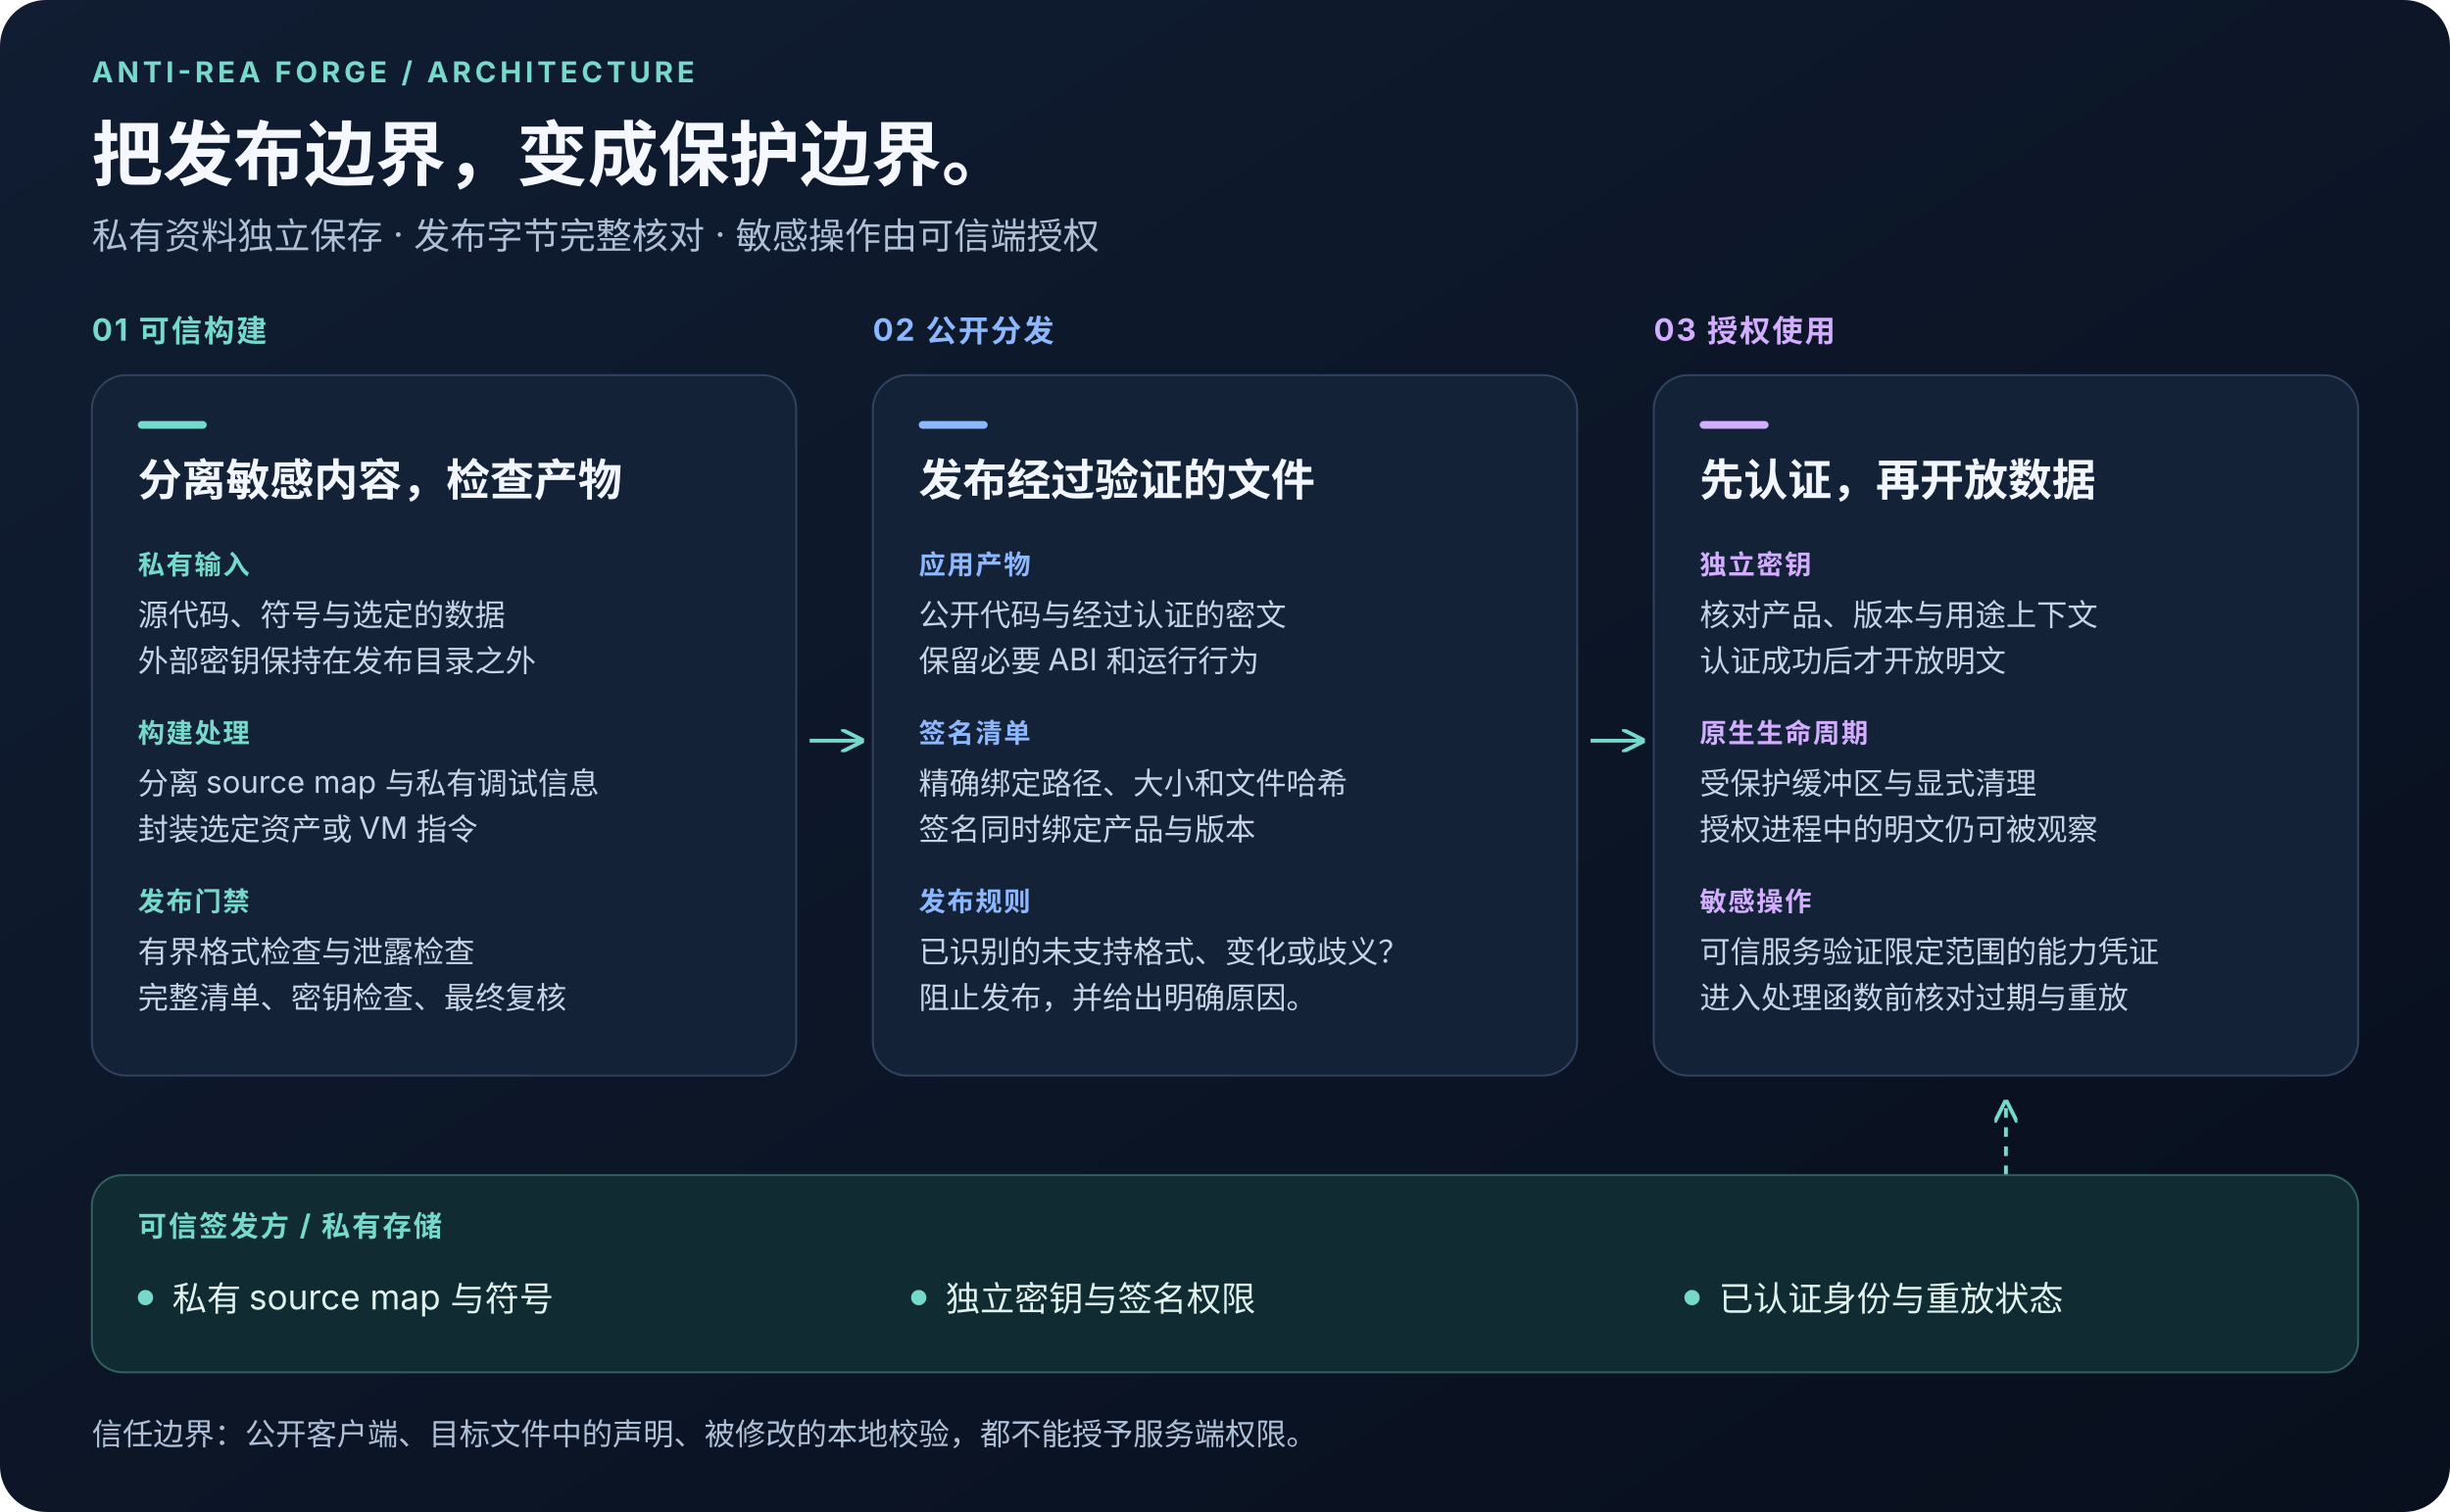
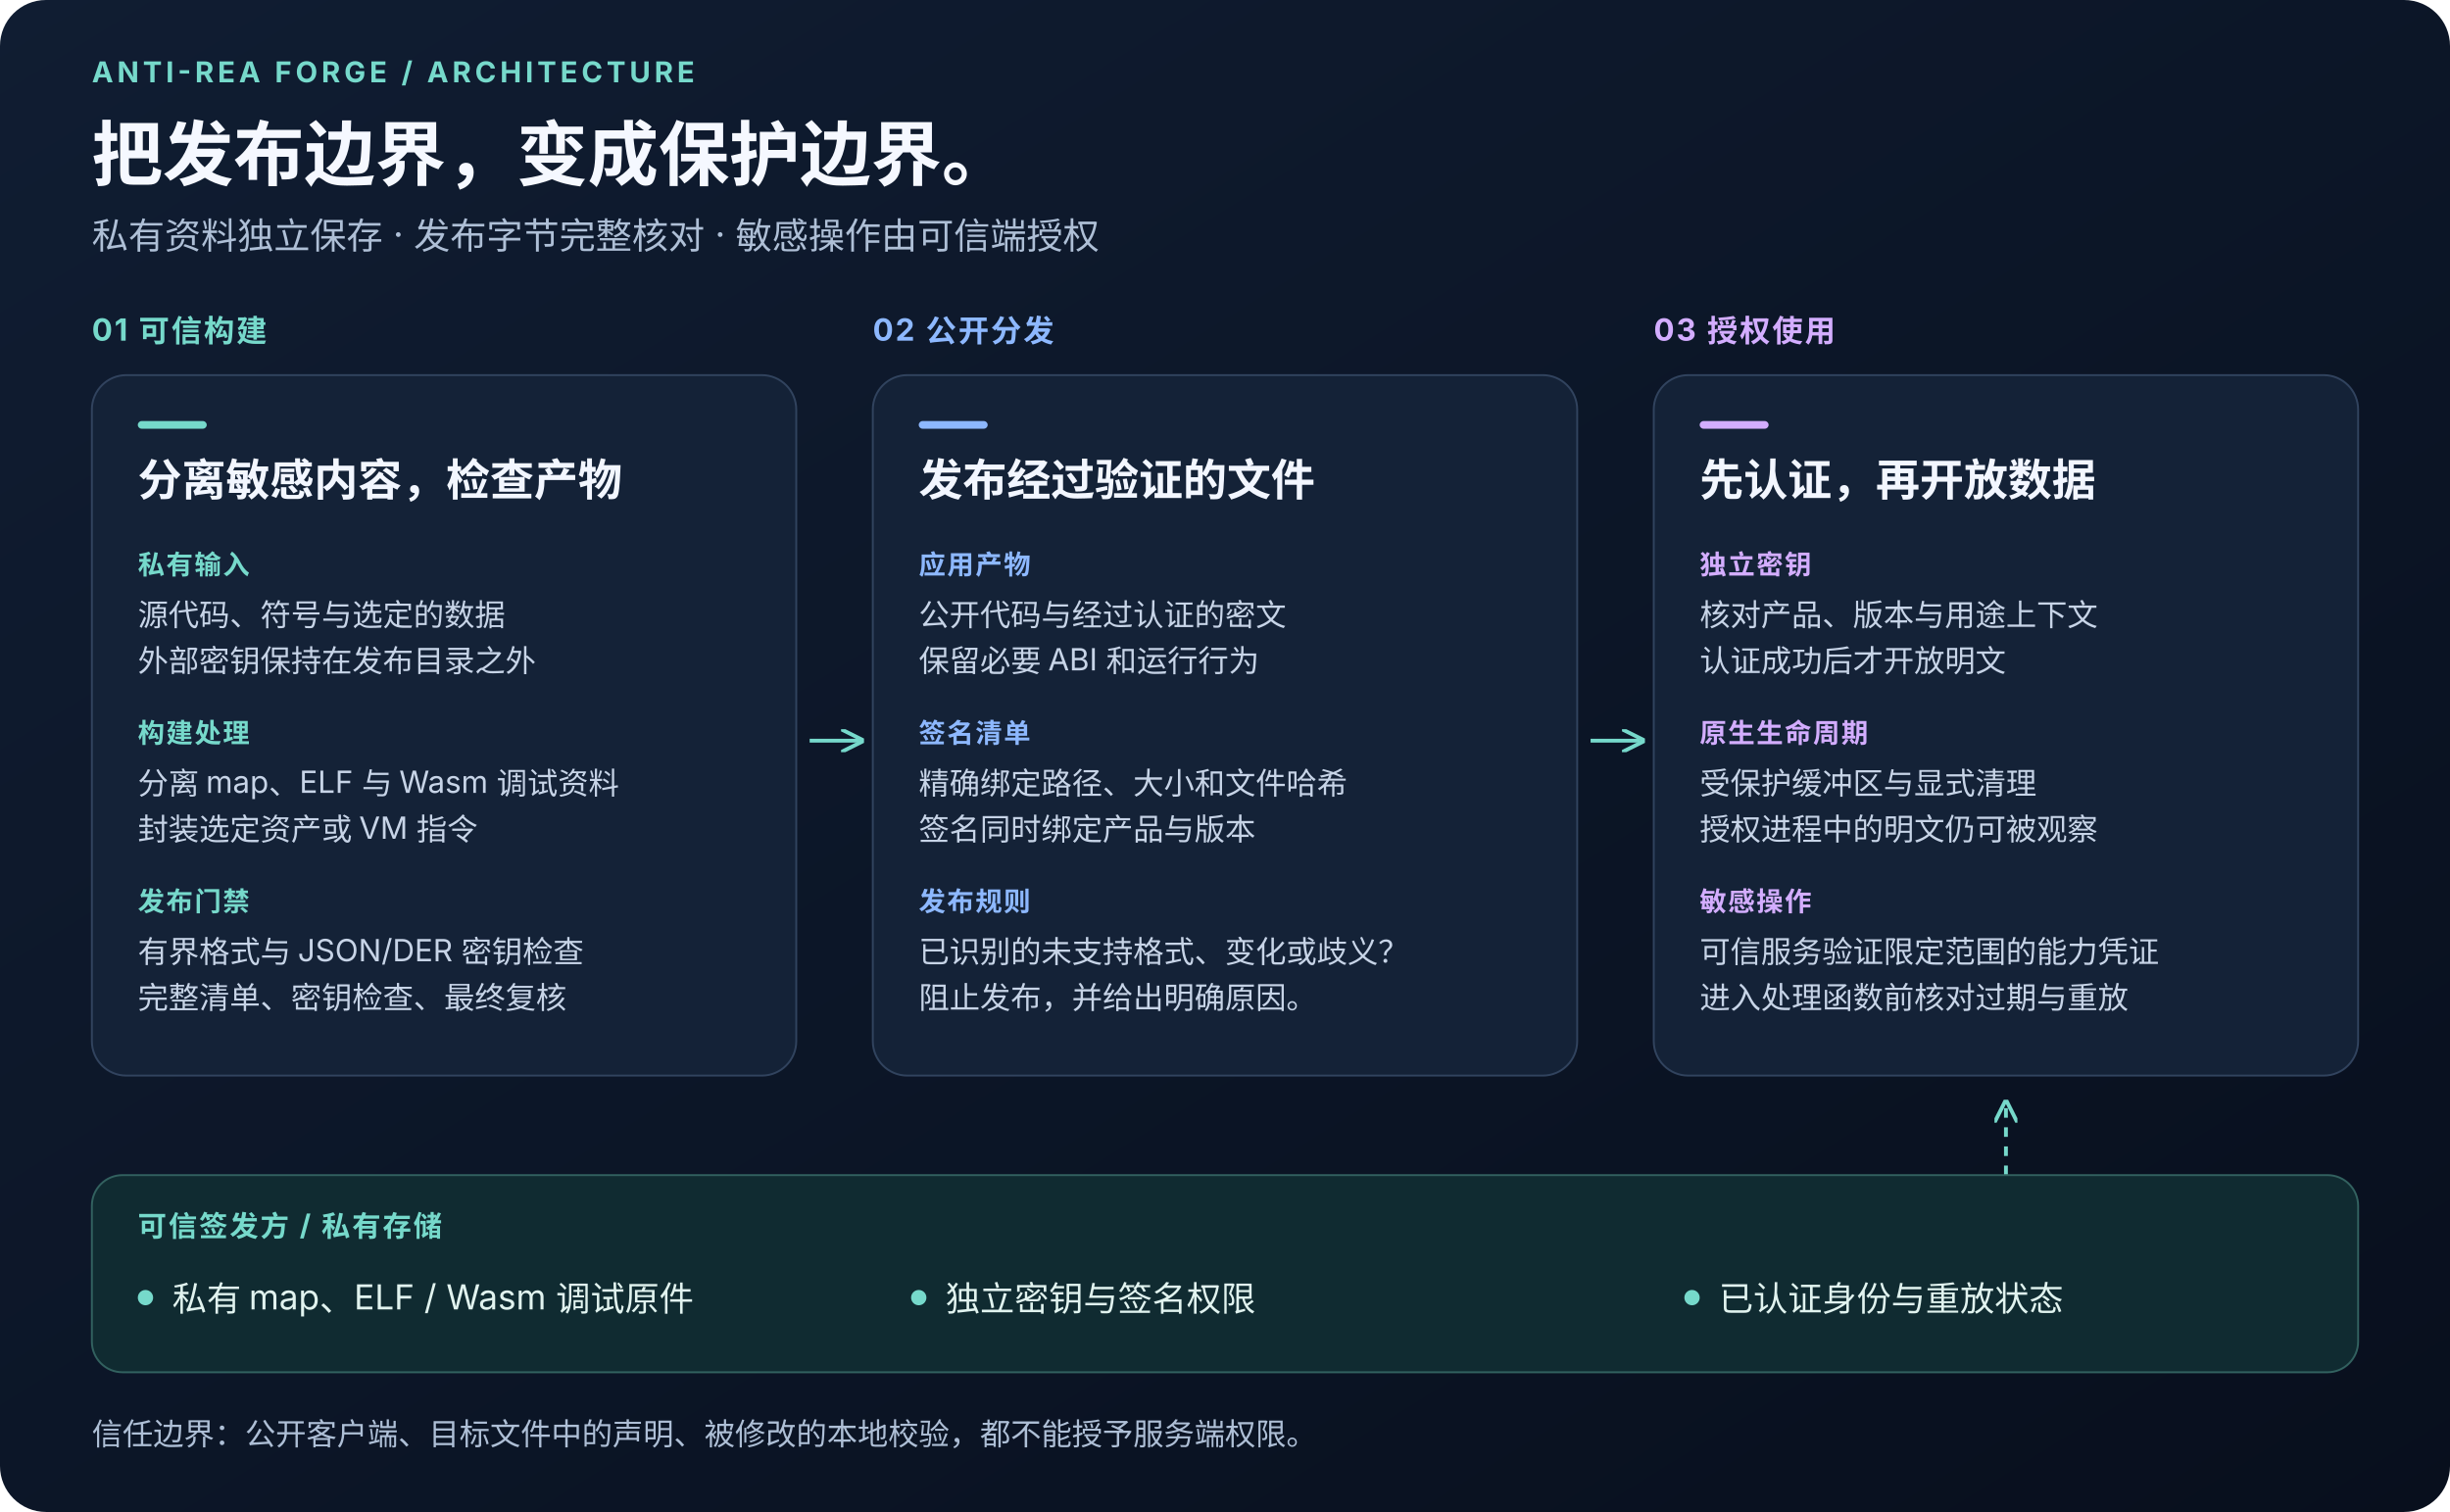
<svg xmlns="http://www.w3.org/2000/svg" width="1280" height="790" viewBox="0 0 1280 790" role="img" aria-labelledby="title desc">
  <defs>
    <linearGradient id="background" x2="1" y2="1">
      <stop stop-color="#101d32" />
      <stop offset="1" stop-color="#080f1d" />
    </linearGradient>
    <marker id="arrow" viewBox="0 0 10 10" refX="8" refY="5" markerWidth="6" markerHeight="6" orient="auto-start-reverse">
      <path d="M0 0L10 5L0 10" fill="none" stroke="#76d9cb" stroke-width="1.7" />
    </marker>
  </defs>
  <rect width="1280" height="790" rx="24" fill="url(#background)" />
  <g font-family="Inter, Noto Sans CJK SC, Noto Sans, Arial, sans-serif">
    <text x="48" y="43" font-size="15" fill="#76d9cb" font-weight="700" letter-spacing="2">ANTI-REA FORGE  /  ARCHITECTURE</text>
    <text x="48" y="94" font-size="37" fill="#f5f8ff" font-weight="700">把发布边界，变成保护边界。</text>
    <text x="48" y="130" font-size="19" fill="#aebfd6" font-weight="400">私有资料独立保存 · 发布字节完整核对 · 敏感操作由可信端授权</text>
    <text x="48" y="178" font-size="16" fill="#76d9cb" font-weight="700" letter-spacing="1">01  可信构建</text>
    <rect x="48" y="196" width="368" height="366" rx="18" fill="#142237" stroke="#31435e" />
    <rect x="72" y="220" width="36" height="4" rx="2" fill="#76d9cb" />
    <text x="72" y="259" font-size="23" fill="#f2f6ff" font-weight="700">分离敏感内容，检查产物</text>
    <text x="72" y="300" font-size="14" fill="#76d9cb" font-weight="700" letter-spacing="0.8">私有输入</text>
    <text x="72" y="327" font-size="16" fill="#c7d4e7" font-weight="400">源代码、符号与选定的数据</text>
    <text x="72" y="351" font-size="16" fill="#c7d4e7" font-weight="400">外部密钥保持在发布目录之外</text>
    <text x="72" y="388" font-size="14" fill="#76d9cb" font-weight="700" letter-spacing="0.8">构建处理</text>
-     <text x="72" y="415" font-size="16" fill="#c7d4e7" font-weight="400">分离 source map 与私有调试信息</text>
+     <text x="72" y="415" font-size="16" fill="#c7d4e7" font-weight="400">分离 map、ELF 与 Wasm 调试资料</text>
    <text x="72" y="439" font-size="16" fill="#c7d4e7" font-weight="400">封装选定资产或 VM 指令</text>
    <text x="72" y="476" font-size="14" fill="#76d9cb" font-weight="700" letter-spacing="0.8">发布门禁</text>
-     <text x="72" y="503" font-size="16" fill="#c7d4e7" font-weight="400">有界格式检查与泄露检查</text>
+     <text x="72" y="503" font-size="16" fill="#c7d4e7" font-weight="400">有界格式与 JSON/DER 密钥检查</text>
    <text x="72" y="527" font-size="16" fill="#c7d4e7" font-weight="400">完整清单、密钥检查、最终复核</text>
    <path d="M423 387h26" fill="none" stroke="#76d9cb" stroke-width="2" marker-end="url(#arrow)" />
    <text x="456" y="178" font-size="16" fill="#8db8ff" font-weight="700" letter-spacing="1">02  公开分发</text>
    <rect x="456" y="196" width="368" height="366" rx="18" fill="#142237" stroke="#31435e" />
    <rect x="480" y="220" width="36" height="4" rx="2" fill="#8db8ff" />
    <text x="480" y="259" font-size="23" fill="#f2f6ff" font-weight="700">发布经过验证的文件</text>
    <text x="480" y="300" font-size="14" fill="#8db8ff" font-weight="700" letter-spacing="0.8">应用产物</text>
    <text x="480" y="327" font-size="16" fill="#c7d4e7" font-weight="400">公开代码与经过认证的密文</text>
    <text x="480" y="351" font-size="16" fill="#c7d4e7" font-weight="400">保留必要 ABI 和运行行为</text>
    <text x="480" y="388" font-size="14" fill="#8db8ff" font-weight="700" letter-spacing="0.8">签名清单</text>
    <text x="480" y="415" font-size="16" fill="#c7d4e7" font-weight="400">精确绑定路径、大小和文件哈希</text>
    <text x="480" y="439" font-size="16" fill="#c7d4e7" font-weight="400">签名同时绑定产品与版本</text>
    <text x="480" y="476" font-size="14" fill="#8db8ff" font-weight="700" letter-spacing="0.8">发布规则</text>
    <text x="480" y="503" font-size="16" fill="#c7d4e7" font-weight="400">已识别的未支持格式、变化或歧义？</text>
    <text x="480" y="527" font-size="16" fill="#c7d4e7" font-weight="400">阻止发布，并给出明确原因。</text>
    <path d="M831 387h26" fill="none" stroke="#76d9cb" stroke-width="2" marker-end="url(#arrow)" />
    <text x="864" y="178" font-size="16" fill="#d3adff" font-weight="700" letter-spacing="1">03  授权使用</text>
    <rect x="864" y="196" width="368" height="366" rx="18" fill="#142237" stroke="#31435e" />
    <rect x="888" y="220" width="36" height="4" rx="2" fill="#d3adff" />
    <text x="888" y="259" font-size="23" fill="#f2f6ff" font-weight="700">先认证，再开放数据</text>
    <text x="888" y="300" font-size="14" fill="#d3adff" font-weight="700" letter-spacing="0.8">独立密钥</text>
    <text x="888" y="327" font-size="16" fill="#c7d4e7" font-weight="400">核对产品、版本与用途上下文</text>
    <text x="888" y="351" font-size="16" fill="#c7d4e7" font-weight="400">认证成功后才开放明文</text>
    <text x="888" y="388" font-size="14" fill="#d3adff" font-weight="700" letter-spacing="0.8">原生生命周期</text>
    <text x="888" y="415" font-size="16" fill="#c7d4e7" font-weight="400">受保护缓冲区与显式清理</text>
    <text x="888" y="439" font-size="16" fill="#c7d4e7" font-weight="400">授权进程中的明文仍可被观察</text>
    <text x="888" y="476" font-size="14" fill="#d3adff" font-weight="700" letter-spacing="0.8">敏感操作</text>
    <text x="888" y="503" font-size="16" fill="#c7d4e7" font-weight="400">可信服务验证限定范围的能力凭证</text>
    <text x="888" y="527" font-size="16" fill="#c7d4e7" font-weight="400">进入处理函数前核对过期与重放</text>
    <path d="M1048 614v-37" fill="none" stroke="#76d9cb" stroke-width="2" stroke-dasharray="5 5" marker-end="url(#arrow)" />
    <rect x="48" y="614" width="1184" height="103" rx="16" fill="#102b31" stroke="#32615f" />
    <text x="72" y="646" font-size="15" fill="#76d9cb" font-weight="700" letter-spacing="1">可信签发方 / 私有存储</text>
    <circle cx="76" cy="678" r="4" fill="#76d9cb" />
-     <text x="90" y="685" font-size="18" fill="#e1f3ef" font-weight="400">私有 source map 与符号</text>
+     <text x="90" y="685" font-size="18" fill="#e1f3ef" font-weight="400">私有 map、ELF / Wasm 调试原件</text>
    <circle cx="480" cy="678" r="4" fill="#76d9cb" />
    <text x="494" y="685" font-size="18" fill="#e1f3ef" font-weight="400">独立密钥与签名权限</text>
    <circle cx="884" cy="678" r="4" fill="#76d9cb" />
    <text x="898" y="685" font-size="18" fill="#e1f3ef" font-weight="400">已认证身份与重放状态</text>
    <text x="48" y="755" font-size="16" fill="#aebfd6" font-weight="400">信任边界：公开客户端、目标文件中的声明、被修改的本地校验，都不能授予服务端权限。</text>
  </g>
</svg>
